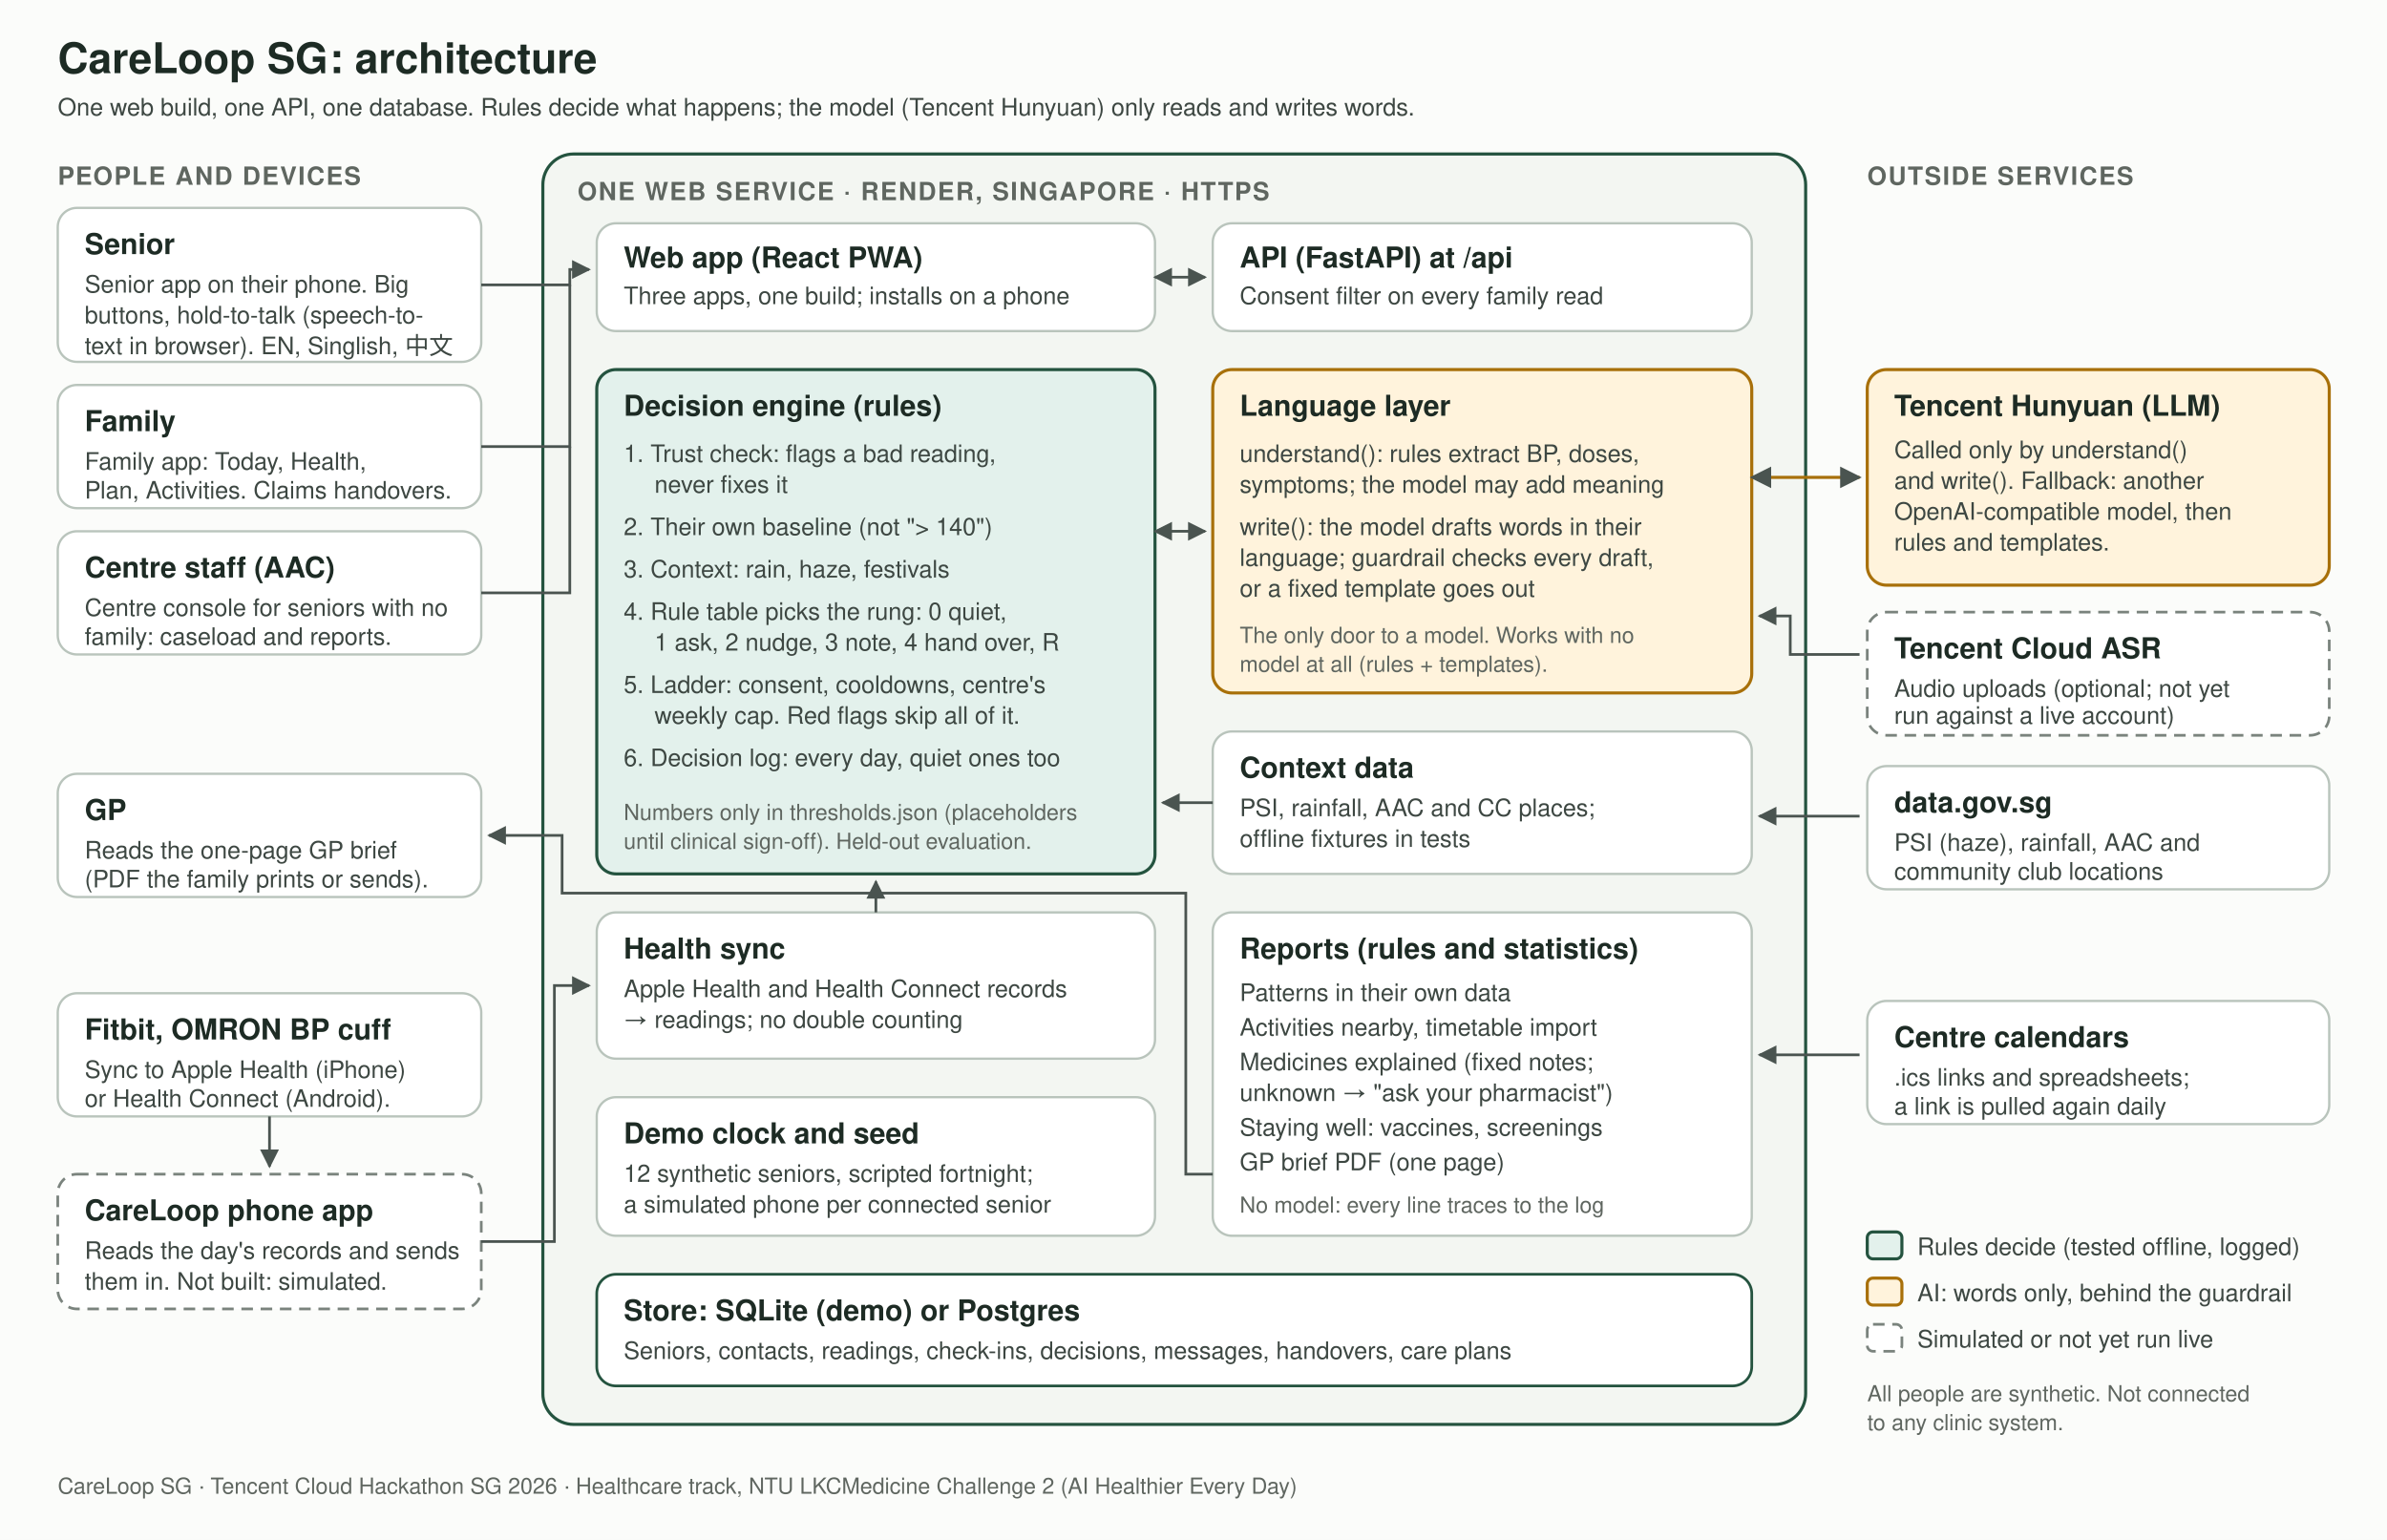
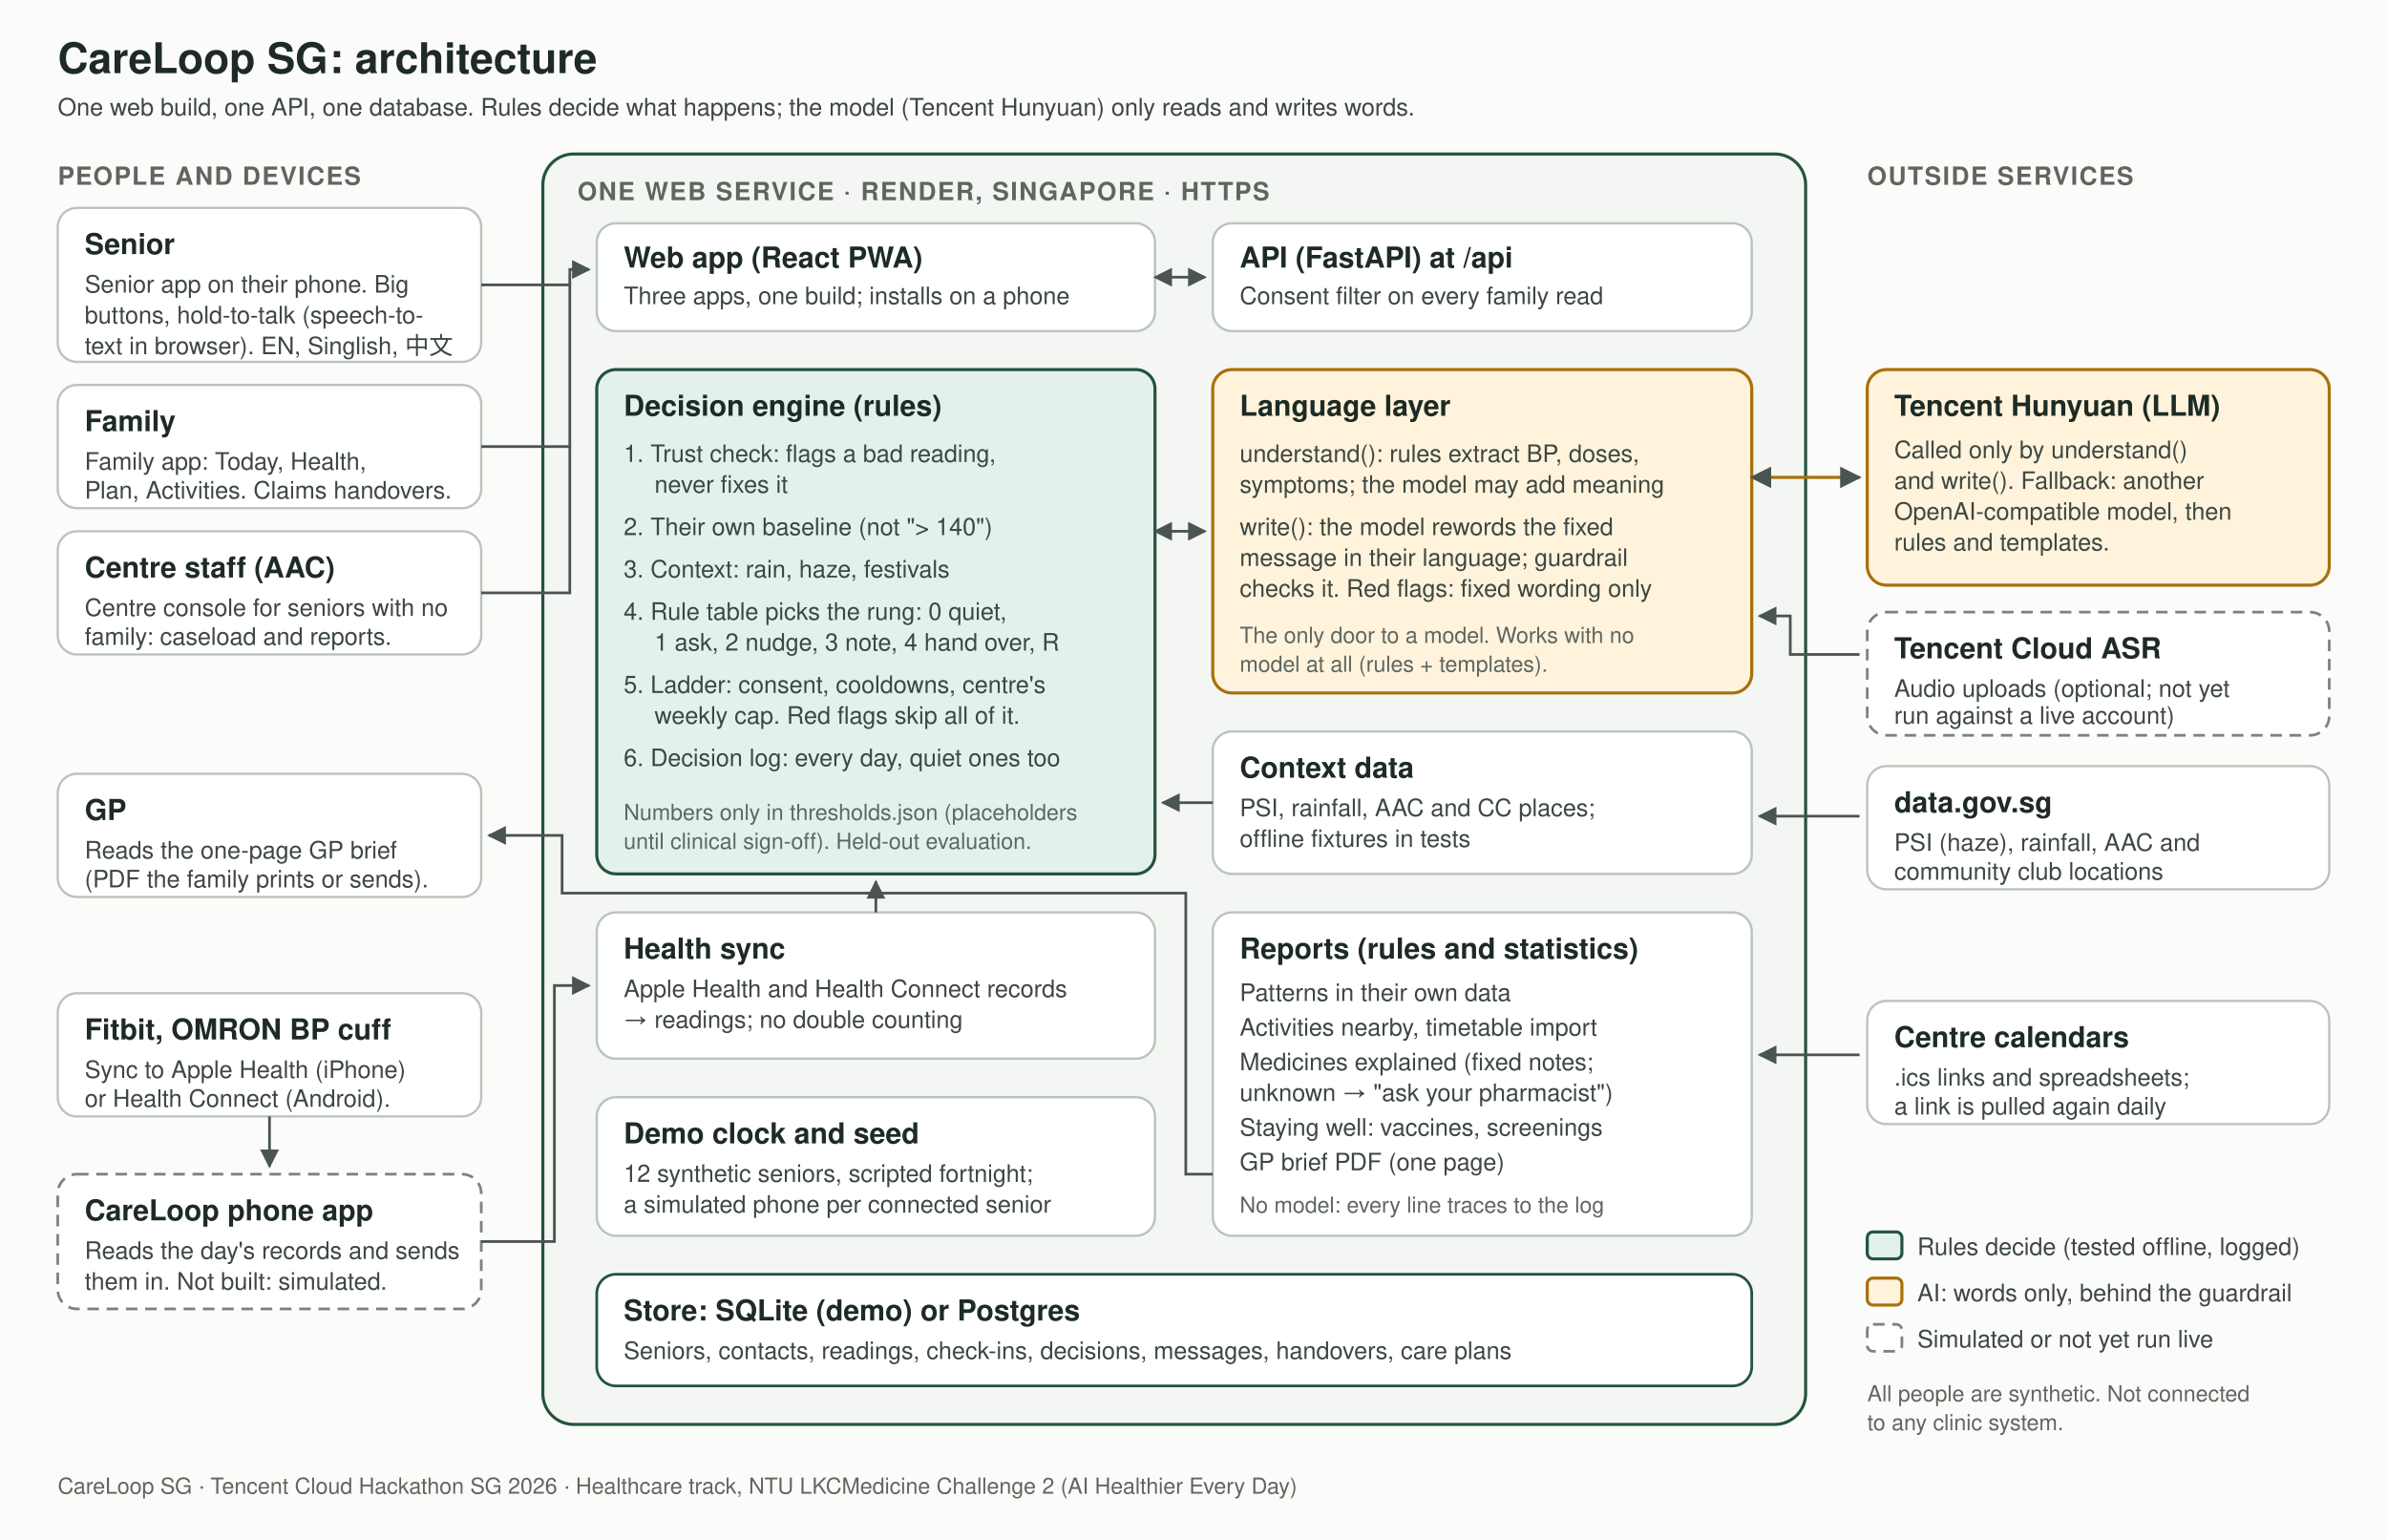
<svg xmlns="http://www.w3.org/2000/svg" viewBox="0 0 1240 800" width="1240" height="800" font-family="Segoe UI, Helvetica, Arial, sans-serif">
  <defs>
    <marker id="a" viewBox="0 0 10 10" refX="9" refY="5" markerWidth="7" markerHeight="7" orient="auto-start-reverse">
      <path d="M0 0L10 5L0 10z" fill="#4a5450" />
    </marker>
    <style>
      .t { font-size: 15px; font-weight: 700; fill: #1d2b24; }
      .s { font-size: 12.5px; fill: #3d4742; }
      .k { font-size: 11.5px; fill: #5f6660; }
      .h { font-size: 13px; font-weight: 700; fill: #5f6660; letter-spacing: .06em; }
      .box { fill: #ffffff; stroke: #b9c4bc; stroke-width: 1.2; }
      .rules { fill: #e3f1ec; stroke: #24533f; stroke-width: 1.6; }
      .ai { fill: #fff3dc; stroke: #a8700a; stroke-width: 1.6; }
      .sim { fill: #ffffff; stroke: #7a837d; stroke-width: 1.4; stroke-dasharray: 6 4; }
      .ln { fill: none; stroke: #4a5450; stroke-width: 1.4; }
      .lnd { fill: none; stroke: #a8700a; stroke-width: 1.6; }
    </style>
  </defs>
  <rect width="1240" height="800" fill="#fbfcfa" />
  <text x="30" y="38" style="font-size:22px;font-weight:700;fill:#1d2b24">CareLoop SG: architecture</text>
  <text x="30" y="60" class="s">One web build, one API, one database. Rules decide what happens; the model (Tencent Hunyuan) only reads and writes words.</text>
  <text x="30" y="96" class="h">PEOPLE AND DEVICES</text>
  <rect x="30" y="108" width="220" height="80" rx="10" class="box" />
  <text x="44" y="132" class="t">Senior</text>
  <text x="44" y="152" class="s">Senior app on their phone. Big</text>
  <text x="44" y="168" class="s">buttons, hold-to-talk (speech-to-</text>
  <text x="44" y="184" class="s">text in browser). EN, Singlish, 中文</text>
  <rect x="30" y="200" width="220" height="64" rx="10" class="box" />
  <text x="44" y="224" class="t">Family</text>
  <text x="44" y="244" class="s">Family app: Today, Health,</text>
  <text x="44" y="259" class="s">Plan, Activities. Claims handovers.</text>
  <rect x="30" y="276" width="220" height="64" rx="10" class="box" />
  <text x="44" y="300" class="t">Centre staff (AAC)</text>
  <text x="44" y="320" class="s">Centre console for seniors with no</text>
  <text x="44" y="335" class="s">family: caseload and reports.</text>
  <rect x="30" y="402" width="220" height="64" rx="10" class="box" />
  <text x="44" y="426" class="t">GP</text>
  <text x="44" y="446" class="s">Reads the one-page GP brief</text>
  <text x="44" y="461" class="s">(PDF the family prints or sends).</text>
  <rect x="30" y="516" width="220" height="64" rx="10" class="box" />
  <text x="44" y="540" class="t">Fitbit, OMRON BP cuff</text>
  <text x="44" y="560" class="s">Sync to Apple Health (iPhone)</text>
  <text x="44" y="575" class="s">or Health Connect (Android).</text>
  <rect x="30" y="610" width="220" height="70" rx="10" class="sim" />
  <text x="44" y="634" class="t">CareLoop phone app</text>
  <text x="44" y="654" class="s">Reads the day's records and sends</text>
  <text x="44" y="670" class="s">them in. Not built: simulated.</text>
  <path d="M140 580 V606" class="ln" marker-end="url(#a)" />
  <rect x="282" y="80" width="656" height="660" rx="16" fill="#f3f6f2" stroke="#24533f" stroke-width="1.6" />
  <text x="300" y="104" class="h">ONE WEB SERVICE · RENDER, SINGAPORE · HTTPS</text>
  <rect x="310" y="116" width="290" height="56" rx="10" class="box" />
  <text x="324" y="139" class="t">Web app (React PWA)</text>
  <text x="324" y="158" class="s">Three apps, one build; installs on a phone</text>
  <rect x="630" y="116" width="280" height="56" rx="10" class="box" />
  <text x="644" y="139" class="t">API (FastAPI) at /api</text>
  <text x="644" y="158" class="s">Consent filter on every family read</text>
  <path d="M600 144 H626" class="ln" marker-end="url(#a)" marker-start="url(#a)" />
  <rect x="310" y="192" width="290" height="262" rx="10" class="rules" />
  <text x="324" y="216" class="t">Decision engine (rules)</text>
  <text x="324" y="240" class="s">1. Trust check: flags a bad reading,</text>
  <text x="340" y="256" class="s">never fixes it</text>
  <text x="324" y="278" class="s">2. Their own baseline (not "&gt; 140")</text>
  <text x="324" y="300" class="s">3. Context: rain, haze, festivals</text>
  <text x="324" y="322" class="s">4. Rule table picks the rung: 0 quiet,</text>
  <text x="340" y="338" class="s">1 ask, 2 nudge, 3 note, 4 hand over, R</text>
  <text x="324" y="360" class="s">5. Ladder: consent, cooldowns, centre's</text>
  <text x="340" y="376" class="s">weekly cap. Red flags skip all of it.</text>
  <text x="324" y="398" class="s">6. Decision log: every day, quiet ones too</text>
  <text x="324" y="426" class="k">Numbers only in thresholds.json (placeholders</text>
  <text x="324" y="441" class="k">until clinical sign-off). Held-out evaluation.</text>
  <rect x="630" y="192" width="280" height="168" rx="10" class="ai" />
  <text x="644" y="216" class="t">Language layer</text>
  <text x="644" y="240" class="s">understand(): rules extract BP, doses,</text>
  <text x="644" y="256" class="s">symptoms; the model may add meaning</text>
-   <text x="644" y="278" class="s">write(): the model drafts words in their</text>
-   <text x="644" y="294" class="s">language; guardrail checks every draft,</text>
-   <text x="644" y="310" class="s">or a fixed template goes out</text>
+   <text x="644" y="278" class="s">write(): the model rewords the fixed</text>
+   <text x="644" y="294" class="s">message in their language; guardrail</text>
+   <text x="644" y="310" class="s">checks it. Red flags: fixed wording only</text>
  <text x="644" y="334" class="k">The only door to a model. Works with no</text>
  <text x="644" y="349" class="k">model at all (rules + templates).</text>
  <path d="M600 276 H626" class="ln" marker-end="url(#a)" marker-start="url(#a)" />
  <rect x="630" y="380" width="280" height="74" rx="10" class="box" />
  <text x="644" y="404" class="t">Context data</text>
  <text x="644" y="424" class="s">PSI, rainfall, AAC and CC places;</text>
  <text x="644" y="440" class="s">offline fixtures in tests</text>
  <path d="M630 417 H604" class="ln" marker-end="url(#a)" />
  <rect x="310" y="474" width="290" height="76" rx="10" class="box" />
  <text x="324" y="498" class="t">Health sync</text>
  <text x="324" y="518" class="s">Apple Health and Health Connect records</text>
  <text x="324" y="534" class="s">→ readings; no double counting</text>
  <path d="M455 474 V458" class="ln" marker-end="url(#a)" />
  <rect x="630" y="474" width="280" height="168" rx="10" class="box" />
  <text x="644" y="498" class="t">Reports (rules and statistics)</text>
  <text x="644" y="520" class="s">Patterns in their own data</text>
  <text x="644" y="538" class="s">Activities nearby, timetable import</text>
  <text x="644" y="556" class="s">Medicines explained (fixed notes;</text>
  <text x="644" y="572" class="s">unknown → "ask your pharmacist")</text>
  <text x="644" y="590" class="s">Staying well: vaccines, screenings</text>
  <text x="644" y="608" class="s">GP brief PDF (one page)</text>
  <text x="644" y="630" class="k">No model: every line traces to the log</text>
  <rect x="310" y="570" width="290" height="72" rx="10" class="box" />
  <text x="324" y="594" class="t">Demo clock and seed</text>
  <text x="324" y="614" class="s">12 synthetic seniors, scripted fortnight;</text>
  <text x="324" y="630" class="s">a simulated phone per connected senior</text>
  <rect x="310" y="662" width="600" height="58" rx="10" fill="#ffffff" stroke="#24533f" stroke-width="1.4" />
  <text x="324" y="686" class="t">Store: SQLite (demo) or Postgres</text>
  <text x="324" y="706" class="s">Seniors, contacts, readings, check-ins, decisions, messages, handovers, care plans</text>
  <path d="M250 148 H296 V140 H306" class="ln" marker-end="url(#a)" />
  <path d="M250 232 H296 V148" class="ln" />
  <path d="M250 308 H296 V232" class="ln" />
  <path d="M630 610 H616 V464 H292 V434 H254" class="ln" marker-end="url(#a)" />
  <path d="M250 645 H288 V512 H306" class="ln" marker-end="url(#a)" />
  <text x="970" y="96" class="h">OUTSIDE SERVICES</text>
  <rect x="970" y="192" width="240" height="112" rx="10" class="ai" />
  <text x="984" y="216" class="t">Tencent Hunyuan (LLM)</text>
  <text x="984" y="238" class="s">Called only by understand()</text>
  <text x="984" y="254" class="s">and write(). Fallback: another</text>
  <text x="984" y="270" class="s">OpenAI-compatible model, then</text>
  <text x="984" y="286" class="s">rules and templates.</text>
  <path d="M910 248 H966" class="lnd" marker-end="url(#a)" marker-start="url(#a)" />
  <rect x="970" y="318" width="240" height="64" rx="10" class="sim" />
  <text x="984" y="342" class="t">Tencent Cloud ASR</text>
  <text x="984" y="362" class="s">Audio uploads (optional; not yet</text>
  <text x="984" y="376" class="s">run against a live account)</text>
  <path d="M966 340 H930 V320 H914" class="ln" marker-end="url(#a)" />
  <rect x="970" y="398" width="240" height="64" rx="10" class="box" />
  <text x="984" y="422" class="t">data.gov.sg</text>
  <text x="984" y="442" class="s">PSI (haze), rainfall, AAC and</text>
  <text x="984" y="457" class="s">community club locations</text>
  <path d="M966 424 H914" class="ln" marker-end="url(#a)" />
  <rect x="970" y="520" width="240" height="64" rx="10" class="box" />
  <text x="984" y="544" class="t">Centre calendars</text>
  <text x="984" y="564" class="s">.ics links and spreadsheets;</text>
  <text x="984" y="579" class="s">a link is pulled again daily</text>
  <path d="M966 548 H914" class="ln" marker-end="url(#a)" />
  <rect x="970" y="640" width="18" height="14" rx="3" class="rules" />
  <text x="996" y="652" class="s">Rules decide (tested offline, logged)</text>
  <rect x="970" y="664" width="18" height="14" rx="3" class="ai" />
  <text x="996" y="676" class="s">AI: words only, behind the guardrail</text>
  <rect x="970" y="688" width="18" height="14" rx="3" class="sim" />
  <text x="996" y="700" class="s">Simulated or not yet run live</text>
  <text x="970" y="728" class="k">All people are synthetic. Not connected</text>
  <text x="970" y="743" class="k">to any clinic system.</text>
  <text x="30" y="776" class="k">CareLoop SG · Tencent Cloud Hackathon SG 2026 · Healthcare track, NTU LKCMedicine Challenge 2 (AI Healthier Every Day)</text>
</svg>
